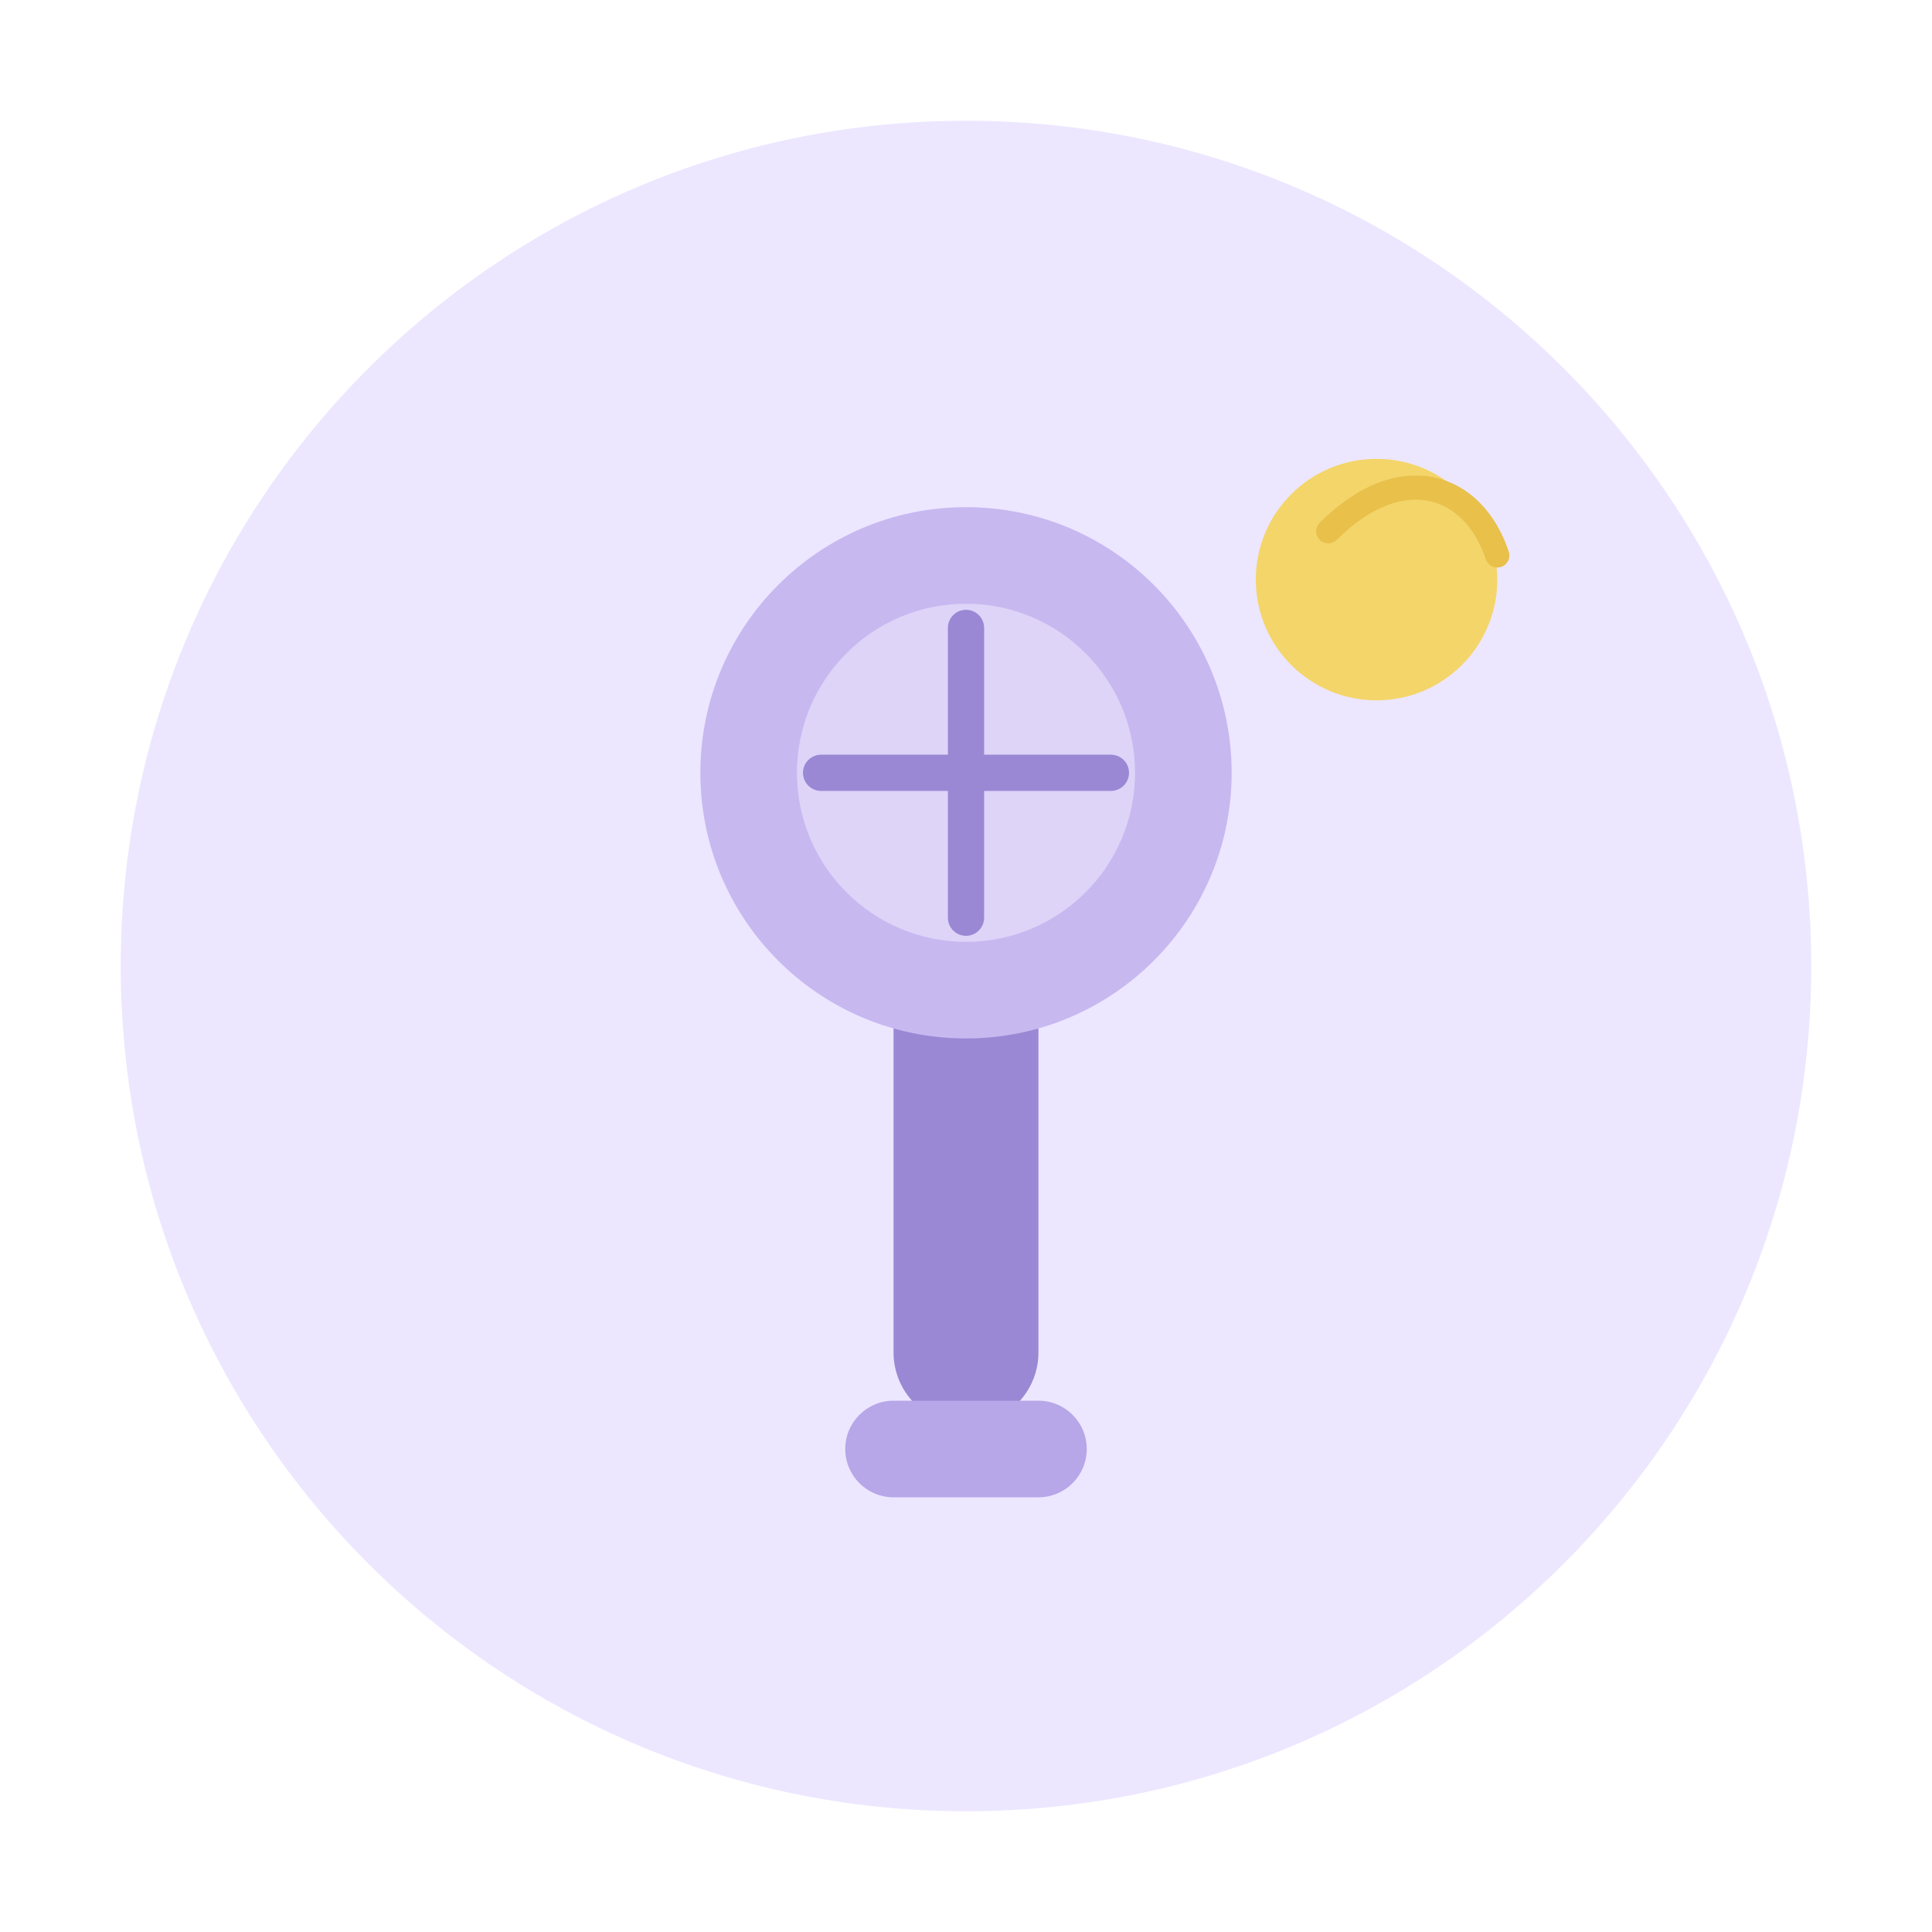
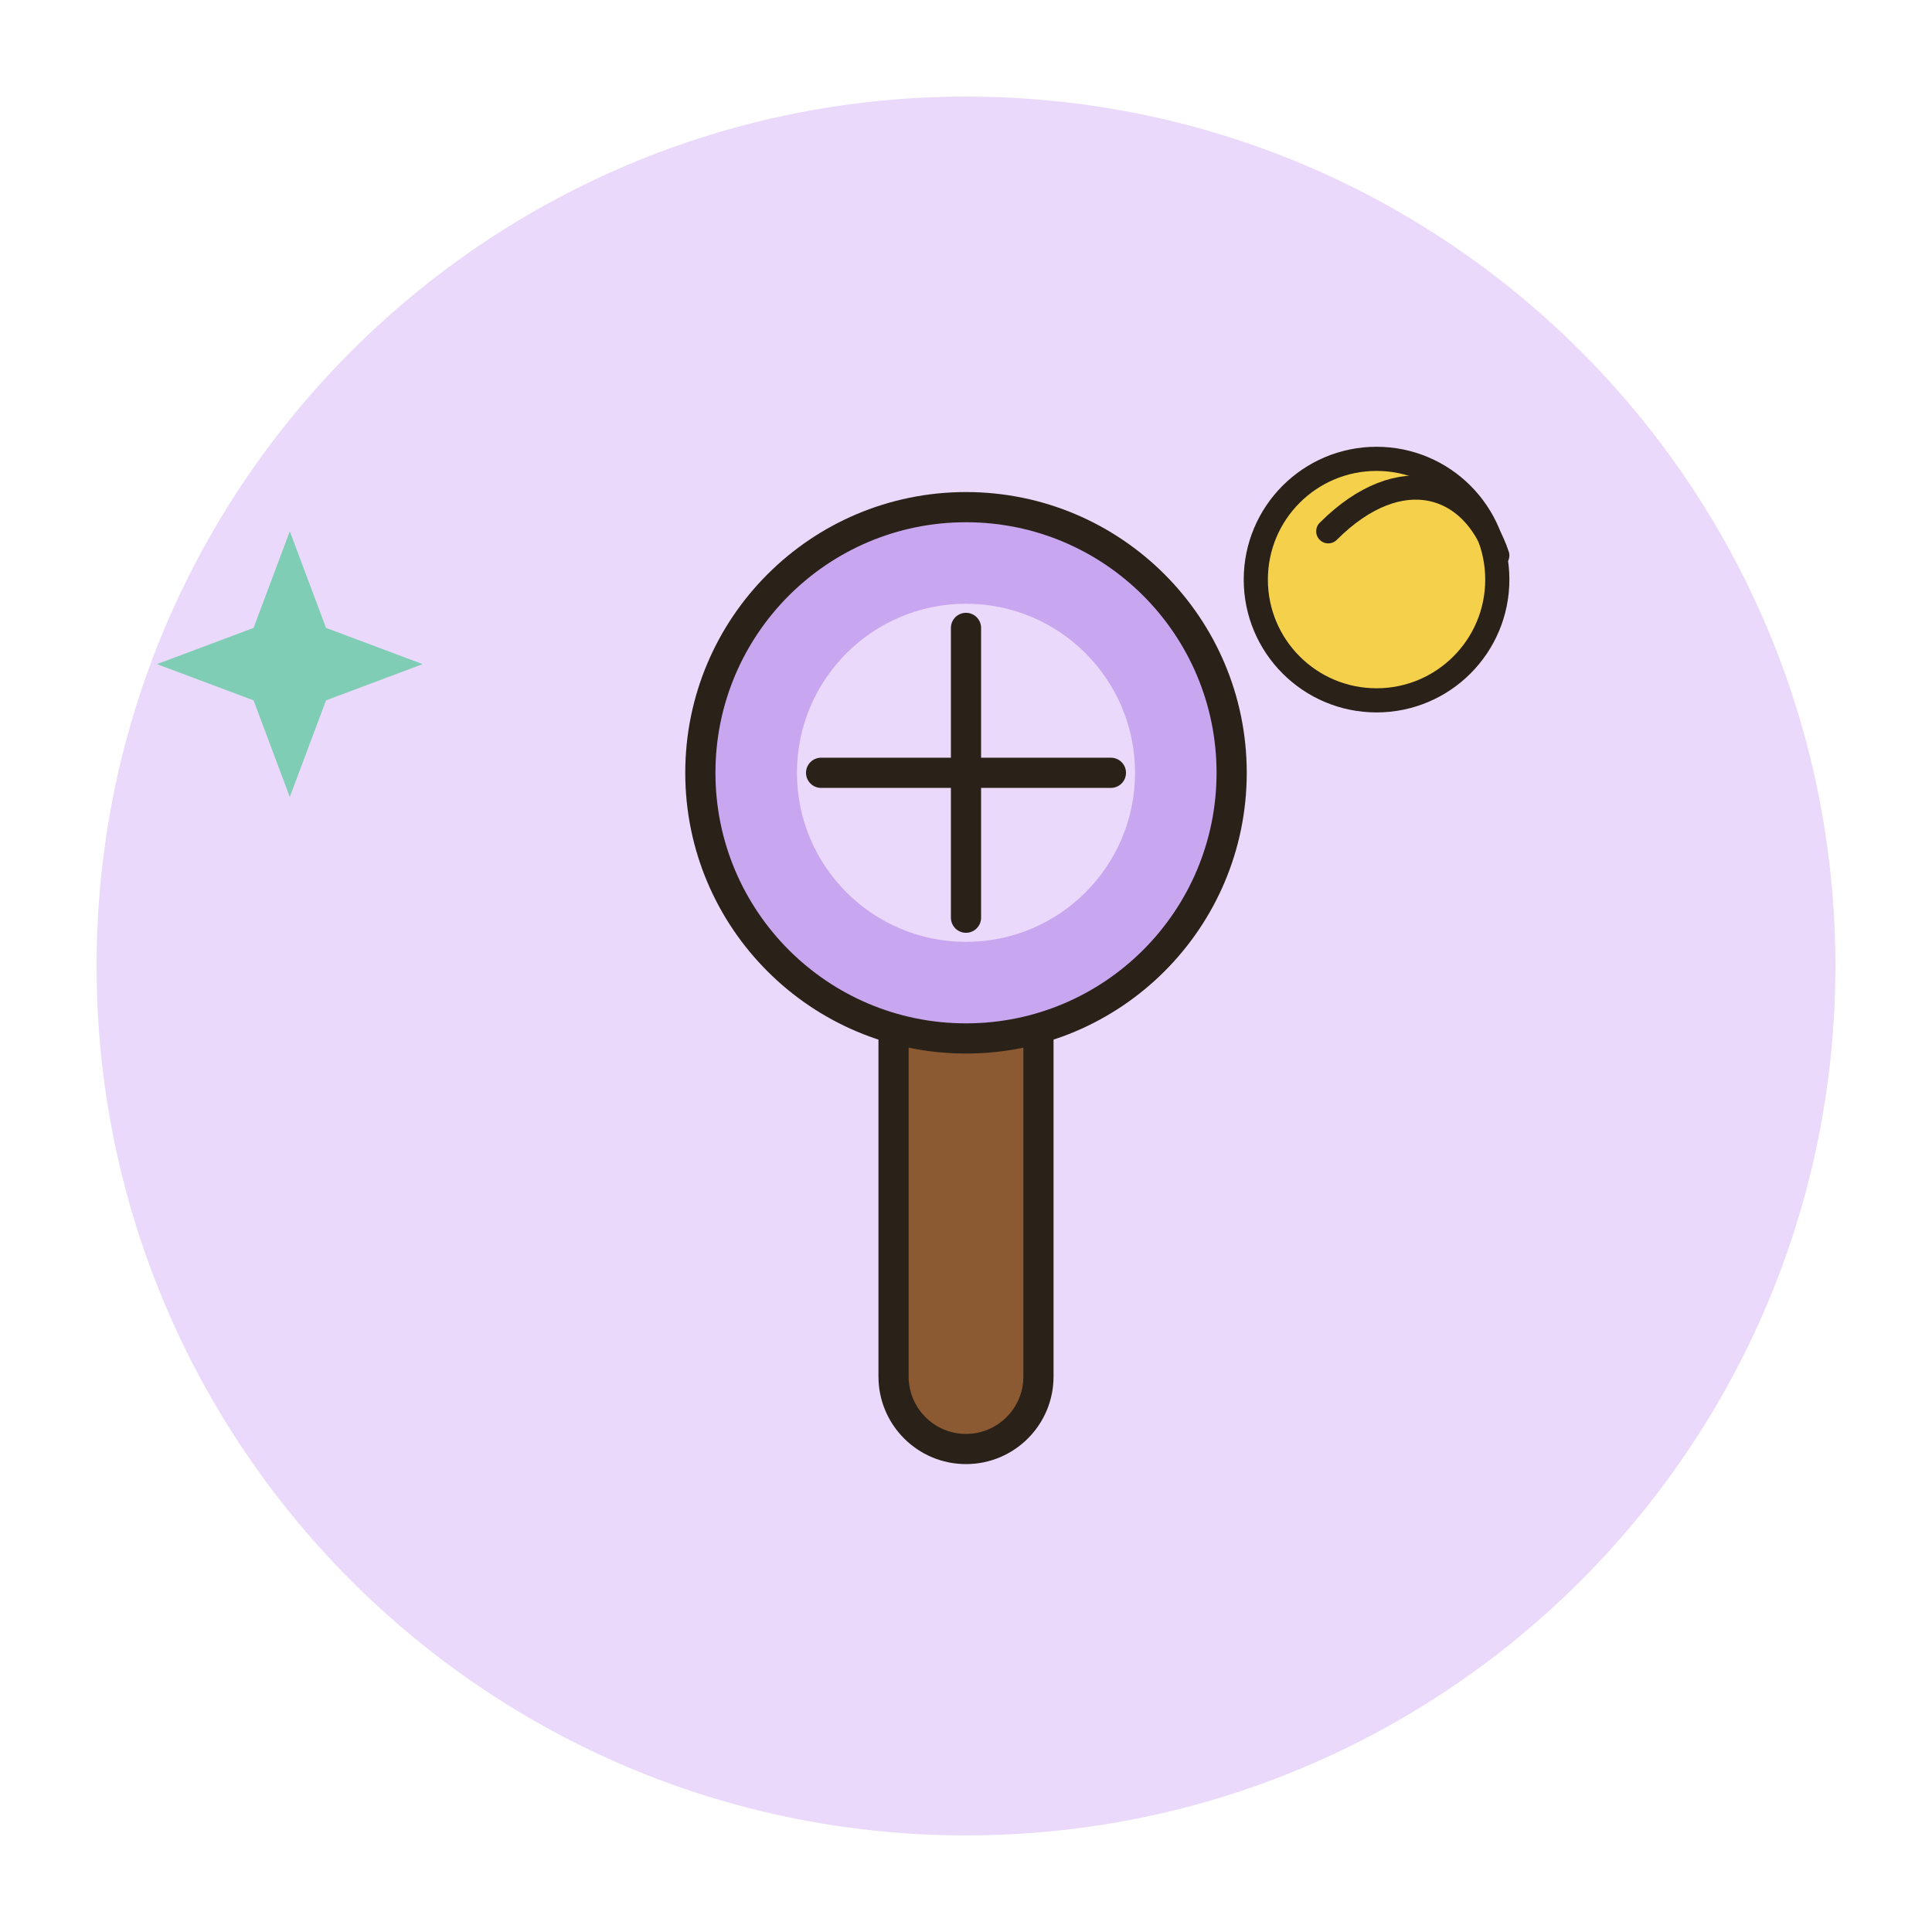
<svg xmlns="http://www.w3.org/2000/svg" viewBox="0 0 160 160" fill="none">
-   <circle cx="80" cy="80" r="70" fill="#ECE7FF" />
-   <rect x="74" y="78" width="12" height="40" rx="6" fill="#9A88D4" />
-   <circle cx="80" cy="64" r="22" fill="#C8B8F0" />
-   <circle cx="80" cy="64" r="14" fill="#DDD4F8" />
-   <path d="M68 64h24M80 52v24" stroke="#9A88D4" stroke-width="3" stroke-linecap="round" />
-   <circle cx="114" cy="48" r="10" fill="#F4D56A" />
-   <path d="M110 44c6-6 12-4 14 2" stroke="#E8C04A" stroke-width="2" stroke-linecap="round" />
-   <rect x="70" y="116" width="20" height="8" rx="4" fill="#B7A6E8" />
+   <circle cx="80" cy="80" r="72" fill="#EAD9FA" />
+   <rect x="74" y="80" width="12" height="40" rx="6" fill="#8B5A32" stroke="#2A2218" stroke-width="2.5" />
+   <circle cx="80" cy="64" r="22" fill="#C9A6F0" stroke="#2A2218" stroke-width="2.5" />
+   <circle cx="80" cy="64" r="14" fill="#EAD9FA" />
+   <path d="M68 64h24M80 52v24" stroke="#2A2218" stroke-width="2.5" stroke-linecap="round" />
+   <circle cx="114" cy="48" r="10" fill="#F5D04A" stroke="#2A2218" stroke-width="2" />
+   <path d="M110 44c6-6 12-4 14 2" stroke="#2A2218" stroke-width="2" stroke-linecap="round" />
+   <path d="M24 44l3 8 8 3-8 3-3 8-3-8-8-3 8-3 3-8Z" fill="#7ECDB4" />
</svg>
